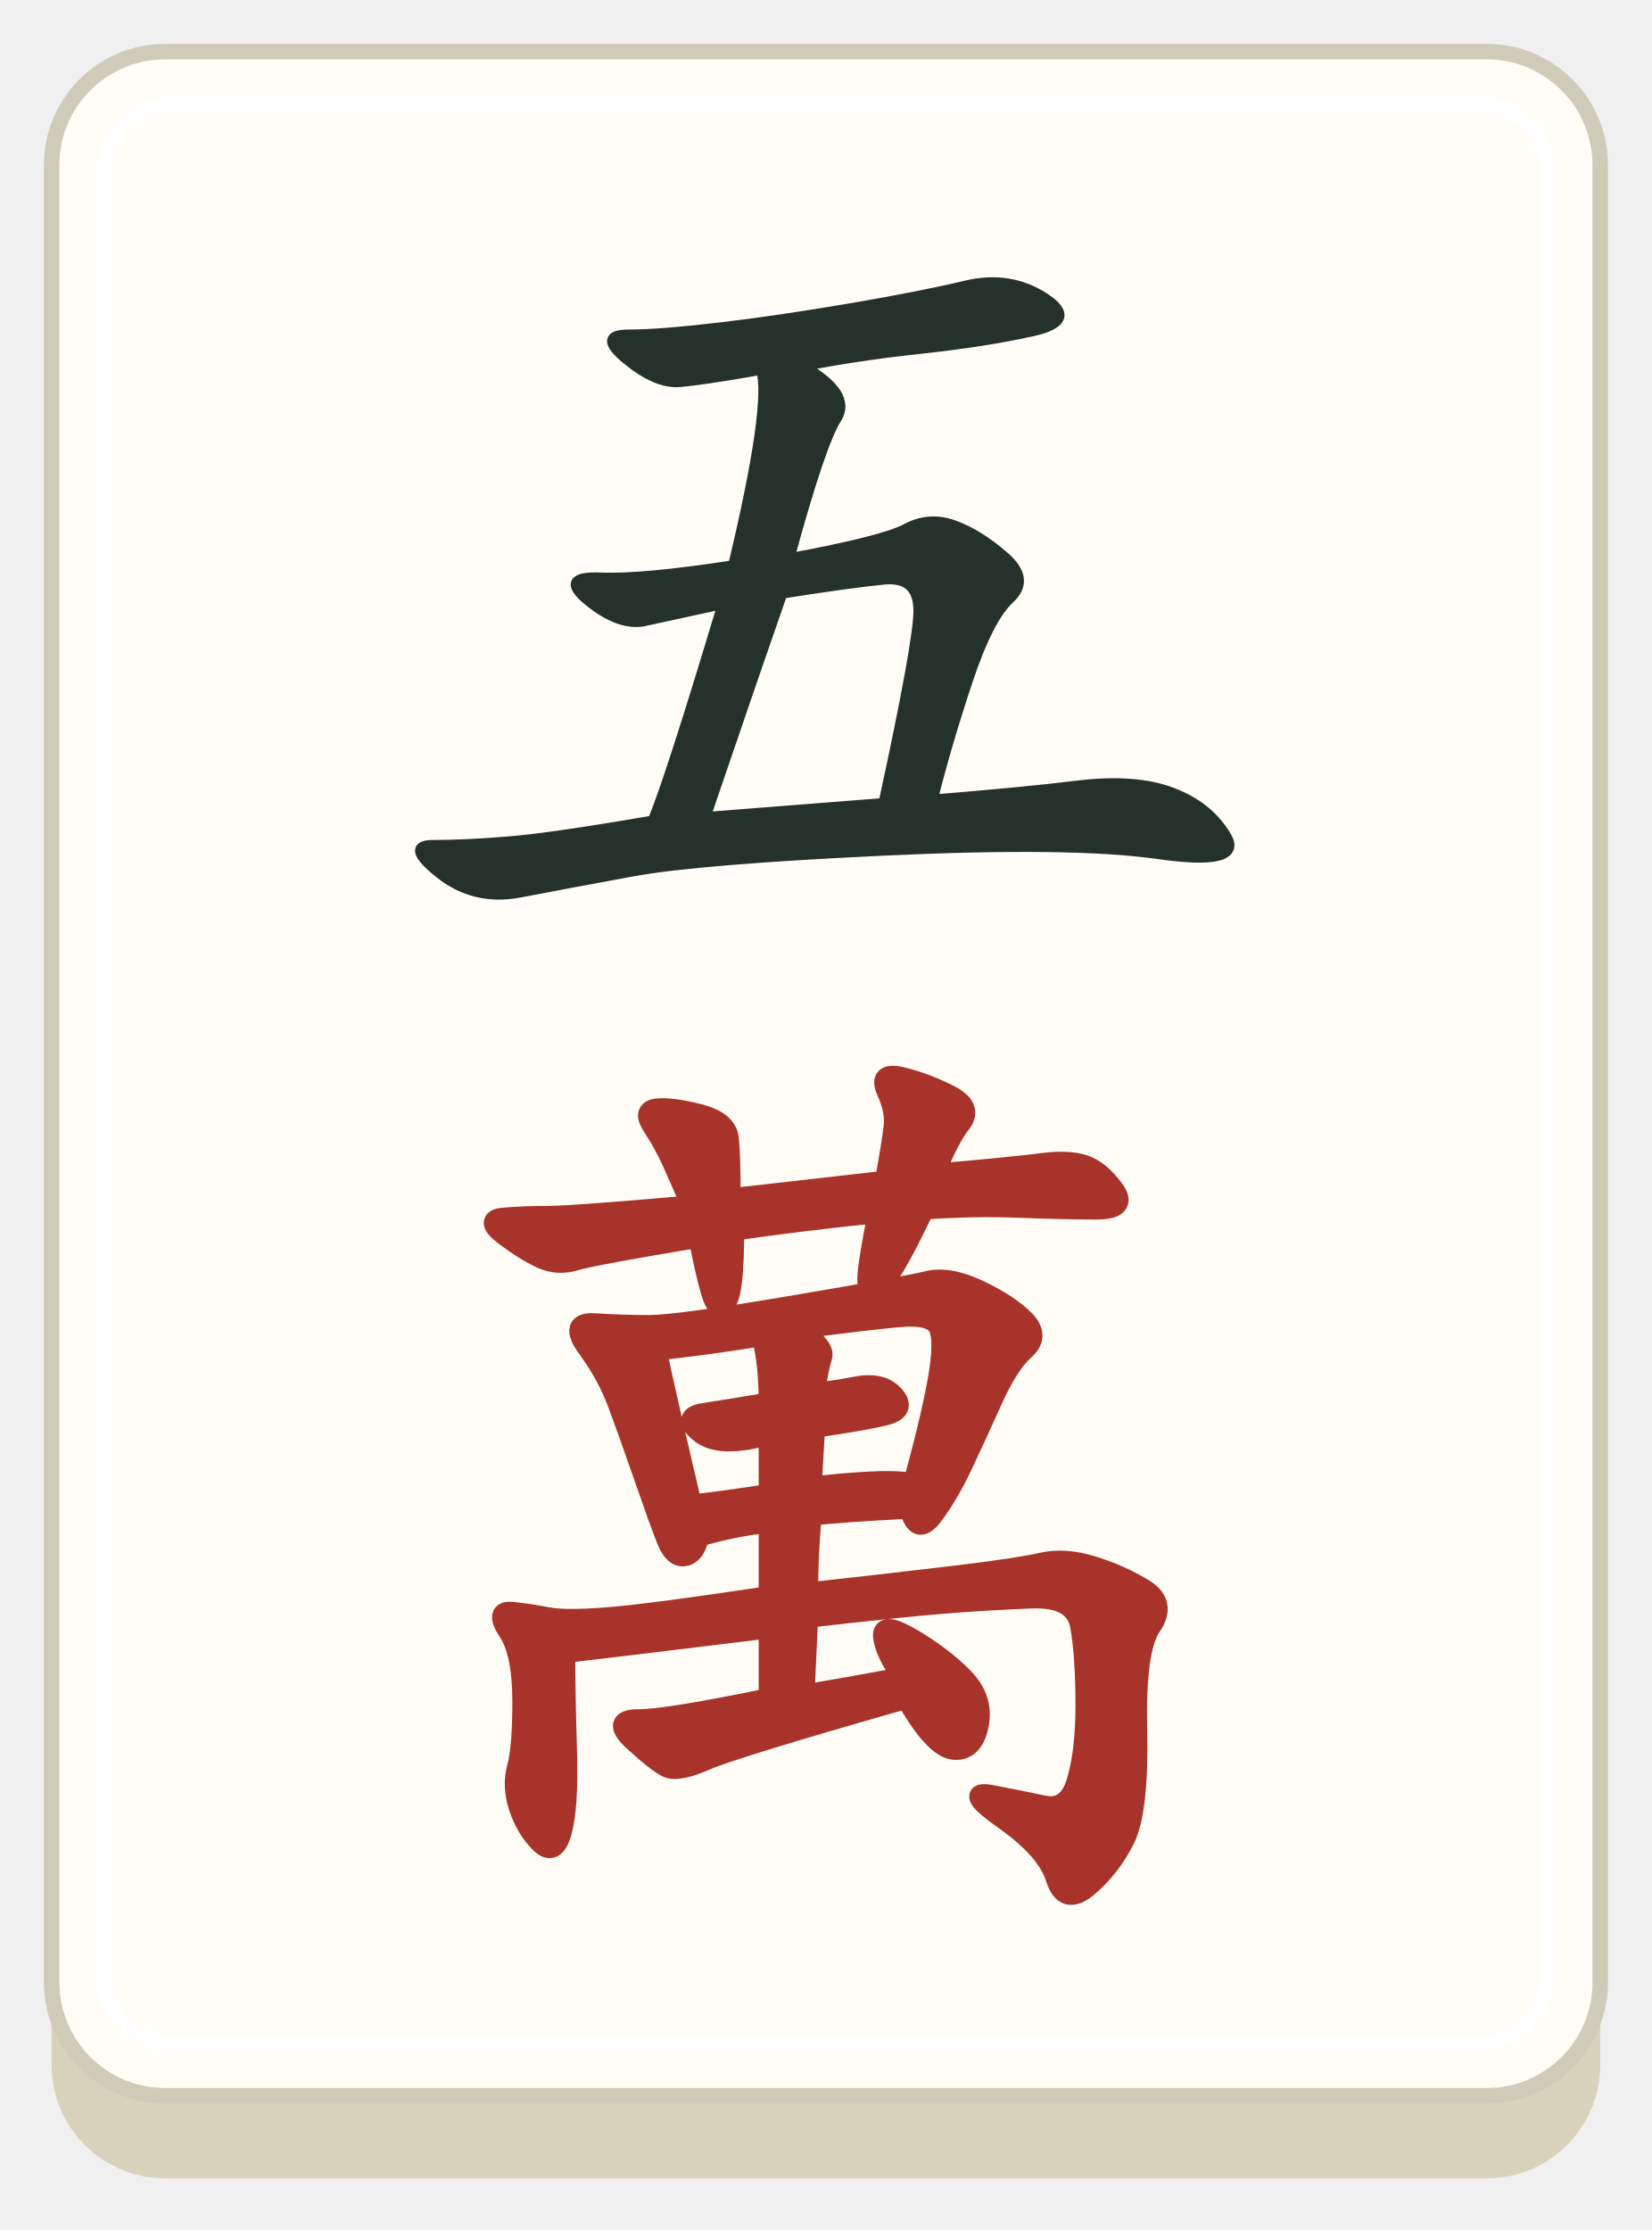
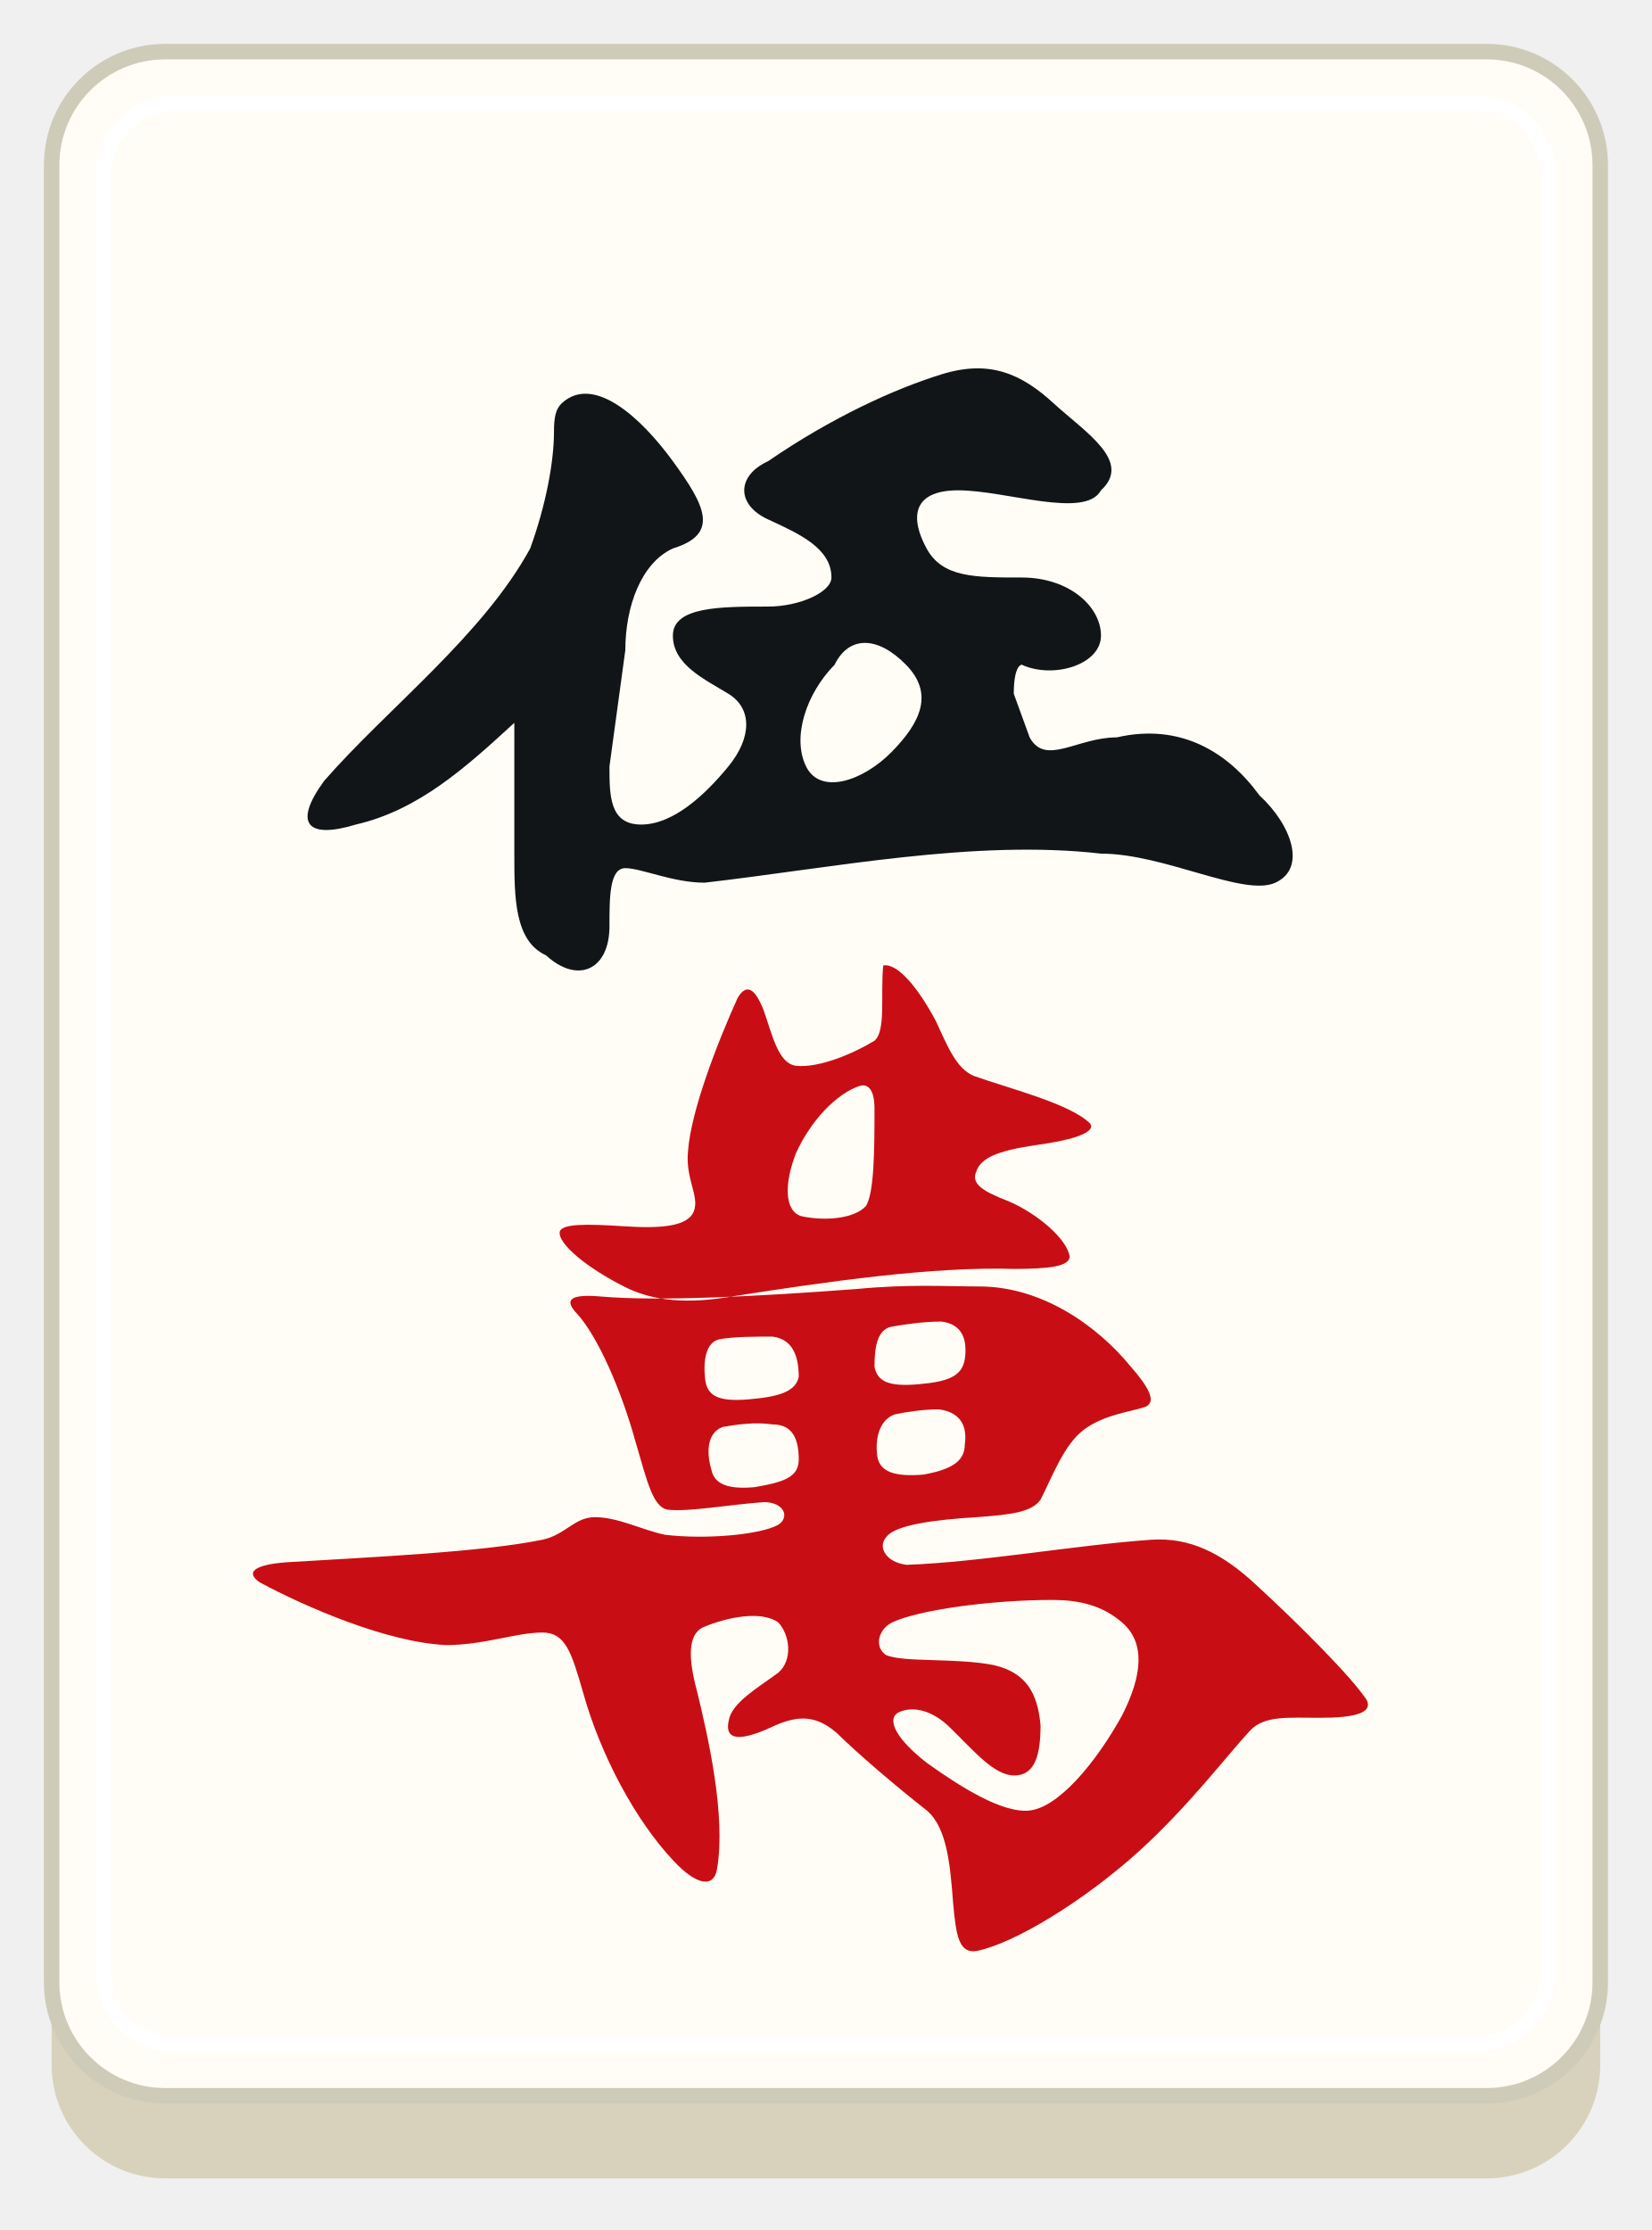
<svg xmlns="http://www.w3.org/2000/svg" viewBox="0 0 160 216" width="160" height="216" data-suit="wan" data-rank="5" role="img" aria-label="五万">
  <rect x="5" y="13" width="150" height="198" rx="11" fill="#d8d2bc" />
  <rect x="5" y="5" width="150" height="198" rx="11" fill="#fffdf5" stroke="#cecbb9" stroke-width="1.5" />
  <rect x="10" y="10" width="140" height="188" rx="7" fill="none" stroke="#ffffff" stroke-width="1.5" />
-   <path data-character="五" d="M32.422,76.563C33.724,73.438 36.328,65.365 40.234,52.344L31.25,54.297C29.427,54.557 27.409,53.776 25.195,51.953C22.982,50.13 23.438,49.284 26.563,49.414C29.688,49.544 34.635,49.089 41.406,48.047C44.271,36.068 45.313,28.776 44.531,26.172C40.104,26.953 37.044,27.409 35.352,27.539C33.659,27.669 31.706,26.823 29.492,25C27.279,23.177 27.344,22.266 29.688,22.266C32.031,22.266 35.417,22.005 39.844,21.484C44.271,20.964 49.154,20.247 54.492,19.336C59.831,18.424 64.128,17.578 67.383,16.797C70.638,16.016 73.568,16.471 76.172,18.164C78.776,19.857 78.32,21.094 74.805,21.875C71.289,22.656 67.122,23.307 62.305,23.828C57.487,24.349 53.125,25 49.219,25.781C52.865,27.865 54.102,29.818 52.93,31.641C51.758,33.464 50,38.672 47.656,47.266C54.688,45.964 59.049,44.857 60.742,43.945C62.435,43.034 64.193,42.904 66.016,43.555C67.839,44.206 69.727,45.378 71.68,47.07C73.633,48.763 73.828,50.326 72.266,51.758C70.703,53.19 69.141,56.25 67.578,60.938C66.016,65.625 64.714,70.052 63.672,74.219C70.182,73.698 75.586,73.177 79.883,72.656C84.18,72.135 87.695,72.396 90.43,73.438C93.164,74.479 95.182,76.107 96.484,78.32C97.786,80.534 95.247,81.185 88.867,80.273C82.487,79.362 72.331,79.232 58.398,79.883C44.466,80.534 35.026,81.315 30.078,82.227C25.13,83.138 20.964,83.919 17.578,84.57C14.193,85.221 11.198,84.505 8.594,82.422C5.99,80.339 5.729,79.297 7.813,79.297C10.156,79.297 12.956,79.167 16.211,78.906C19.466,78.646 24.87,77.865 32.422,76.563ZM38.281,76.172C41.667,75.911 48.307,75.391 58.203,74.609C60.807,62.63 62.109,55.469 62.109,53.125C62.109,50.521 60.807,49.349 58.203,49.609C55.599,49.87 51.823,50.391 46.875,51.172C45.052,56.38 42.188,64.714 38.281,76.172Z" transform="translate(35.127 13.1148) scale(0.86698)" fill="#25312b" stroke="#25312b" stroke-width="1.153" stroke-linejoin="round" />
-   <path data-character="萬" d="M59.375,52.344C54.167,52.604 50.521,52.865 48.438,53.125C48.177,56.25 48.047,59.115 48.047,61.719C55.078,60.938 60.742,60.286 65.039,59.766C69.336,59.245 72.331,58.789 74.023,58.398C75.716,58.008 77.604,58.138 79.688,58.789C81.771,59.44 83.659,60.286 85.352,61.328C87.044,62.37 87.305,63.737 86.133,65.43C84.961,67.122 84.44,70.964 84.57,76.953C84.701,82.943 84.245,86.979 83.203,89.063C82.161,91.146 80.794,92.904 79.102,94.336C77.409,95.768 76.237,95.443 75.586,93.359C74.935,91.276 73.047,89.128 69.922,86.914C66.797,84.701 66.276,83.789 68.359,84.18C70.443,84.57 72.396,84.961 74.219,85.352C76.042,85.742 77.279,84.831 77.93,82.617C78.581,80.404 78.906,77.604 78.906,74.219C78.906,70.573 78.711,67.643 78.32,65.43C77.93,63.216 76.107,62.174 72.852,62.305C69.596,62.435 66.341,62.63 63.086,62.891C59.831,63.151 54.818,63.672 48.047,64.453L47.656,73.047C50.781,72.526 54.427,71.875 58.594,71.094C57.292,69.271 56.576,67.773 56.445,66.602C56.315,65.43 57.357,65.495 59.57,66.797C61.784,68.099 63.672,69.531 65.234,71.094C66.797,72.656 67.383,74.414 66.992,76.367C66.602,78.32 65.69,79.232 64.258,79.102C62.826,78.971 61.068,77.083 58.984,73.438C46.224,77.083 38.802,79.362 36.719,80.273C34.635,81.185 33.203,81.445 32.422,81.055C31.641,80.664 30.404,79.688 28.711,78.125C27.018,76.563 27.214,75.781 29.297,75.781C31.38,75.781 36.198,75 43.75,73.438L43.75,65.625C30.99,67.188 23.438,68.099 21.094,68.359C21.094,71.224 21.159,74.805 21.289,79.102C21.419,83.398 21.224,86.458 20.703,88.281C20.182,90.104 19.401,90.495 18.359,89.453C17.318,88.411 16.536,87.109 16.016,85.547C15.495,83.984 15.43,82.487 15.82,81.055C16.211,79.622 16.406,77.214 16.406,73.828C16.406,70.182 15.885,67.578 14.844,66.016C13.802,64.453 13.932,63.737 15.234,63.867C16.536,63.997 17.839,64.193 19.141,64.453C20.443,64.714 22.721,64.714 25.977,64.453C29.232,64.193 35.156,63.411 43.75,62.109L43.75,53.906C41.146,54.167 38.542,54.688 35.938,55.469C35.677,56.771 35.156,57.487 34.375,57.617C33.594,57.747 32.943,57.161 32.422,55.859C31.901,54.557 31.055,52.214 29.883,48.828C28.711,45.443 27.734,42.708 26.953,40.625C26.172,38.542 25.065,36.523 23.633,34.57C22.201,32.617 22.461,31.706 24.414,31.836C26.367,31.966 28.385,32.031 30.469,32.031C32.552,32.031 37.826,31.315 46.289,29.883C54.753,28.451 59.766,27.539 61.328,27.148C62.891,26.758 64.779,27.083 66.992,28.125C69.206,29.167 70.898,30.273 72.07,31.445C73.242,32.617 73.242,33.724 72.07,34.766C70.898,35.807 69.727,37.63 68.555,40.234C67.383,42.839 66.276,45.247 65.234,47.461C64.193,49.674 63.086,51.563 61.914,53.125C60.742,54.688 59.896,54.427 59.375,52.344ZM55.859,19.531C50.651,20.052 45.313,20.703 39.844,21.484C39.844,25.911 39.583,28.516 39.063,29.297C38.542,30.078 38.086,30.078 37.695,29.297C37.305,28.516 36.719,26.172 35.938,22.266C28.125,23.568 23.568,24.414 22.266,24.805C20.964,25.195 19.727,25.13 18.555,24.609C17.383,24.089 16.016,23.242 14.453,22.07C12.891,20.898 12.826,20.247 14.258,20.117C15.69,19.987 17.318,19.922 19.141,19.922C20.964,19.922 26.302,19.531 35.156,18.75C34.375,16.927 33.659,15.299 33.008,13.867C32.357,12.435 31.641,11.133 30.859,9.961C30.078,8.789 30.208,8.138 31.25,8.008C32.292,7.878 33.854,8.073 35.938,8.594C38.021,9.115 39.128,10.026 39.258,11.328C39.388,12.63 39.453,14.844 39.453,17.969L56.641,16.016C57.161,13.151 57.487,11.133 57.617,9.961C57.747,8.789 57.487,7.487 56.836,6.055C56.185,4.622 56.706,4.102 58.398,4.492C60.091,4.883 61.849,5.534 63.672,6.445C65.495,7.357 65.951,8.398 65.039,9.57C64.128,10.742 63.151,12.63 62.109,15.234C68.099,14.714 72.07,14.323 74.023,14.063C75.977,13.802 77.539,13.867 78.711,14.258C79.883,14.648 80.99,15.56 82.031,16.992C83.073,18.424 82.422,19.141 80.078,19.141C77.734,19.141 74.87,19.076 71.484,18.945C68.099,18.815 64.583,18.88 60.938,19.141C58.333,24.609 56.641,27.474 55.859,27.734C55.078,27.995 54.688,27.734 54.688,26.953C54.688,25.911 55.078,23.438 55.859,19.531ZM48.438,50C50.26,49.74 52.344,49.544 54.688,49.414C57.031,49.284 58.724,49.349 59.766,49.609C61.328,43.88 62.305,39.648 62.695,36.914C63.086,34.18 62.956,32.487 62.305,31.836C61.654,31.185 60.417,30.924 58.594,31.055C56.771,31.185 52.865,31.641 46.875,32.422C48.958,33.724 49.87,34.766 49.609,35.547C49.349,36.328 49.089,37.63 48.828,39.453C49.87,39.453 51.367,39.258 53.32,38.867C55.273,38.477 56.706,38.802 57.617,39.844C58.529,40.885 58.203,41.602 56.641,41.992C55.078,42.383 52.474,42.839 48.828,43.359ZM35.156,51.953C37.5,51.693 40.365,51.302 43.75,50.781L43.75,44.141C40.104,45.182 37.565,45.117 36.133,43.945C34.701,42.773 34.831,42.057 36.523,41.797C38.216,41.536 40.625,41.146 43.75,40.625C43.75,37.76 43.49,35.286 42.969,33.203C38.021,33.984 34.115,34.505 31.25,34.766C31.771,37.37 33.073,43.099 35.156,51.953Z" transform="translate(36.3068 100.4205) scale(0.87273)" fill="#a8332b" stroke="#a8332b" stroke-width="2.292" stroke-linejoin="round" />
+   <g data-representation="supplied-calligraphy-wan">
+     <path data-character="伍" transform="translate(29.791 35.68) scale(0.3412806 0.3127955) translate(-110.3177 -45.98463)" d="M 182.5 56.75 C 191.5 47.75 205 61.25 214 74.75 C 223 88.25 227.5 97.25 214 101.75 C 205 106.25 200.5 119.75 200.5 133.25 L 196 169.25 C 196 178.25 196 187.25 205 187.25 C 214 187.25 223 178.25 229.75 169.25 C 236.5 160.25 236.5 151.25 229.75 146.75 C 223 142.25 214 137.75 214 128.75 C 214 119.75 227.5 119.75 241 119.75 C 250 119.75 259 115.25 259 110.75 C 259 101.75 250 97.25 241 92.75 C 232 88.25 232 79.25 241 74.75 C 259 61.25 277 52.25 290.5 47.75 C 304 43.25 313 47.75 322 56.75 C 331 65.75 344.5 74.75 335.5 83.75 C 331 92.75 308.5 83.75 295 83.75 C 281.5 83.75 281.5 92.75 286 101.75 C 290.5 110.75 299.5 110.75 313 110.75 C 326.5 110.75 335.5 119.75 335.5 128.75 C 335.5 137.75 322 142.25 313 137.75 C 313 137.75 310.75 137.75 310.75 146.75 L 315.25 160.25 C 319.75 169.25 328.75 160.25 340 160.25 C 358 155.75 371.5 164.75 380.5 178.25 C 389.5 187.25 394 200.75 385 205.25 C 376 209.75 353.5 196.25 335.5 196.25 C 299.5 191.75 259 200.75 223 205.25 C 214 205.25 205 200.75 200.5 200.75 C 196 200.75 196 209.75 196 218.75 C 196 232.25 187 236.75 178 227.75 C 169 223.25 169 209.75 169 196.25 L 169 155.75 C 155.5 169.25 142 182.75 124 187.25 C 110.5 191.75 106 187.25 115 173.75 C 133 151.25 160 128.75 173.5 101.75 C 178 88.25 180.25 74.75 180.25 65.75 C 180.25 61.25 180.7 58.55 182.5 56.75 Z M 259.9 137.75 C 251.8 146.75 247.75 160.25 251.8 169.25 C 255.85 178.25 268 173.75 276.1 164.75 C 284.2 155.75 288.25 146.75 280.15 137.75 C 272.05 128.75 263.95 128.75 259.9 137.75 Z" fill="#111518" fill-rule="evenodd" />
+     <path data-character="萬" transform="translate(24.5 93.5) scale(0.2821886 0.2429017) translate(-64.65625 -232.931)" d="M 281,233 C 286,232 293,242 299,255 C 303,265 306,274 312,277 C 324,282 345,288 352,296 C 354,299 348,302 337,304 C 325,306 315,308 313,315 C 311,320 315,323 324,327 C 334,332 344,342 345,349 C 345,353 338,354 326,354 C 298,353 262,359 229,365 C 214,368 202,367 192,361 C 180,354 169,344 170,339 C 171,336 179,336 192,337 C 205,338 214,337 216,331 C 218,325 213,318 214,307 C 215,291 224,264 231,246 C 234,240 237,242 240,251 C 243,261 245,272 251,273 C 259,274 271,268 278,263 C 282,259 280,245 281,233 Z M 273,281 C 265,284 256,295 251,308 C 247,320 247,331 253,333 C 261,335 271,334 275,329 C 278,324 278,305 278,290 C 278,283 276,280 273,281 Z M 314,361 C 335,361 354,376 366,393 C 372,401 375,407 371,409 C 366,411 357,412 350,418 C 343,424 339,437 335,446 C 332,451 325,452 313,453 C 299,454 285,456 282,461 C 279,465 282,471 289,472 C 314,471 348,464 373,462 C 386,461 397,467 409,480 C 424,496 442,517 447,526 C 449,531 443,533 431,533 C 420,533 412,532 407,538 C 399,548 386,568 369,586 C 350,606 326,623 313,626 C 307,627 306,620 305,607 C 304,592 303,577 296,570 C 285,560 272,547 265,539 C 258,532 252,532 244,536 C 235,541 226,544 228,534 C 229,527 238,521 245,515 C 250,510 249,500 245,495 C 239,490 227,493 219,497 C 214,500 214,509 217,522 C 221,541 227,572 224,593 C 223,601 217,600 209,590 C 196,574 184,548 178,523 C 174,507 172,499 164,499 C 155,499 144,504 131,504 C 111,503 83,489 67,479 C 62,475 65,472 76,471 C 104,469 143,467 164,462 C 172,460 175,453 182,453 C 190,453 198,458 206,460 C 220,462 239,460 245,456 C 249,453 247,447 240,447 C 228,448 214,451 207,450 C 202,449 200,439 196,423 C 191,402 183,381 176,372 C 171,366 174,364 184,365 C 204,367 238,365 272,362 C 290,360 303,361 314,361 Z M 225,382 C 220,383 219,391 220,399 C 221,405 225,407 235,406 C 245,405 251,403 252,397 C 252,389 250,382 243,381 C 237,381 230,381 225,382 Z M 284,377 C 279,378 278,385 278,393 C 279,399 283,401 293,400 C 303,399 308,397 309,390 C 310,382 308,376 301,375 C 295,375 289,376 284,377 Z M 226,417 C 221,419 220,426 222,434 C 223,440 228,442 237,441 C 247,439 252,437 252,430 C 252,422 250,416 243,416 C 237,415 231,416 226,417 Z M 285,412 C 280,414 278,421 279,429 C 280,435 285,437 295,436 C 304,434 309,431 309,424 C 310,416 307,411 300,410 C 295,410 289,411 285,412 Z M 339,486 C 318,486 293,490 284,495 C 279,498 278,505 282,508 C 288,511 306,509 319,512 C 330,515 334,523 335,536 C 335,548 333,556 326,556 C 319,556 312,546 304,537 C 298,530 291,528 286,531 C 282,534 286,542 296,551 C 308,561 322,571 331,570 C 341,569 354,551 363,532 C 370,516 371,503 363,495 C 356,488 348,486 339,486 Z" fill="#c80e14" fill-rule="evenodd" />
+   </g>
</svg>
